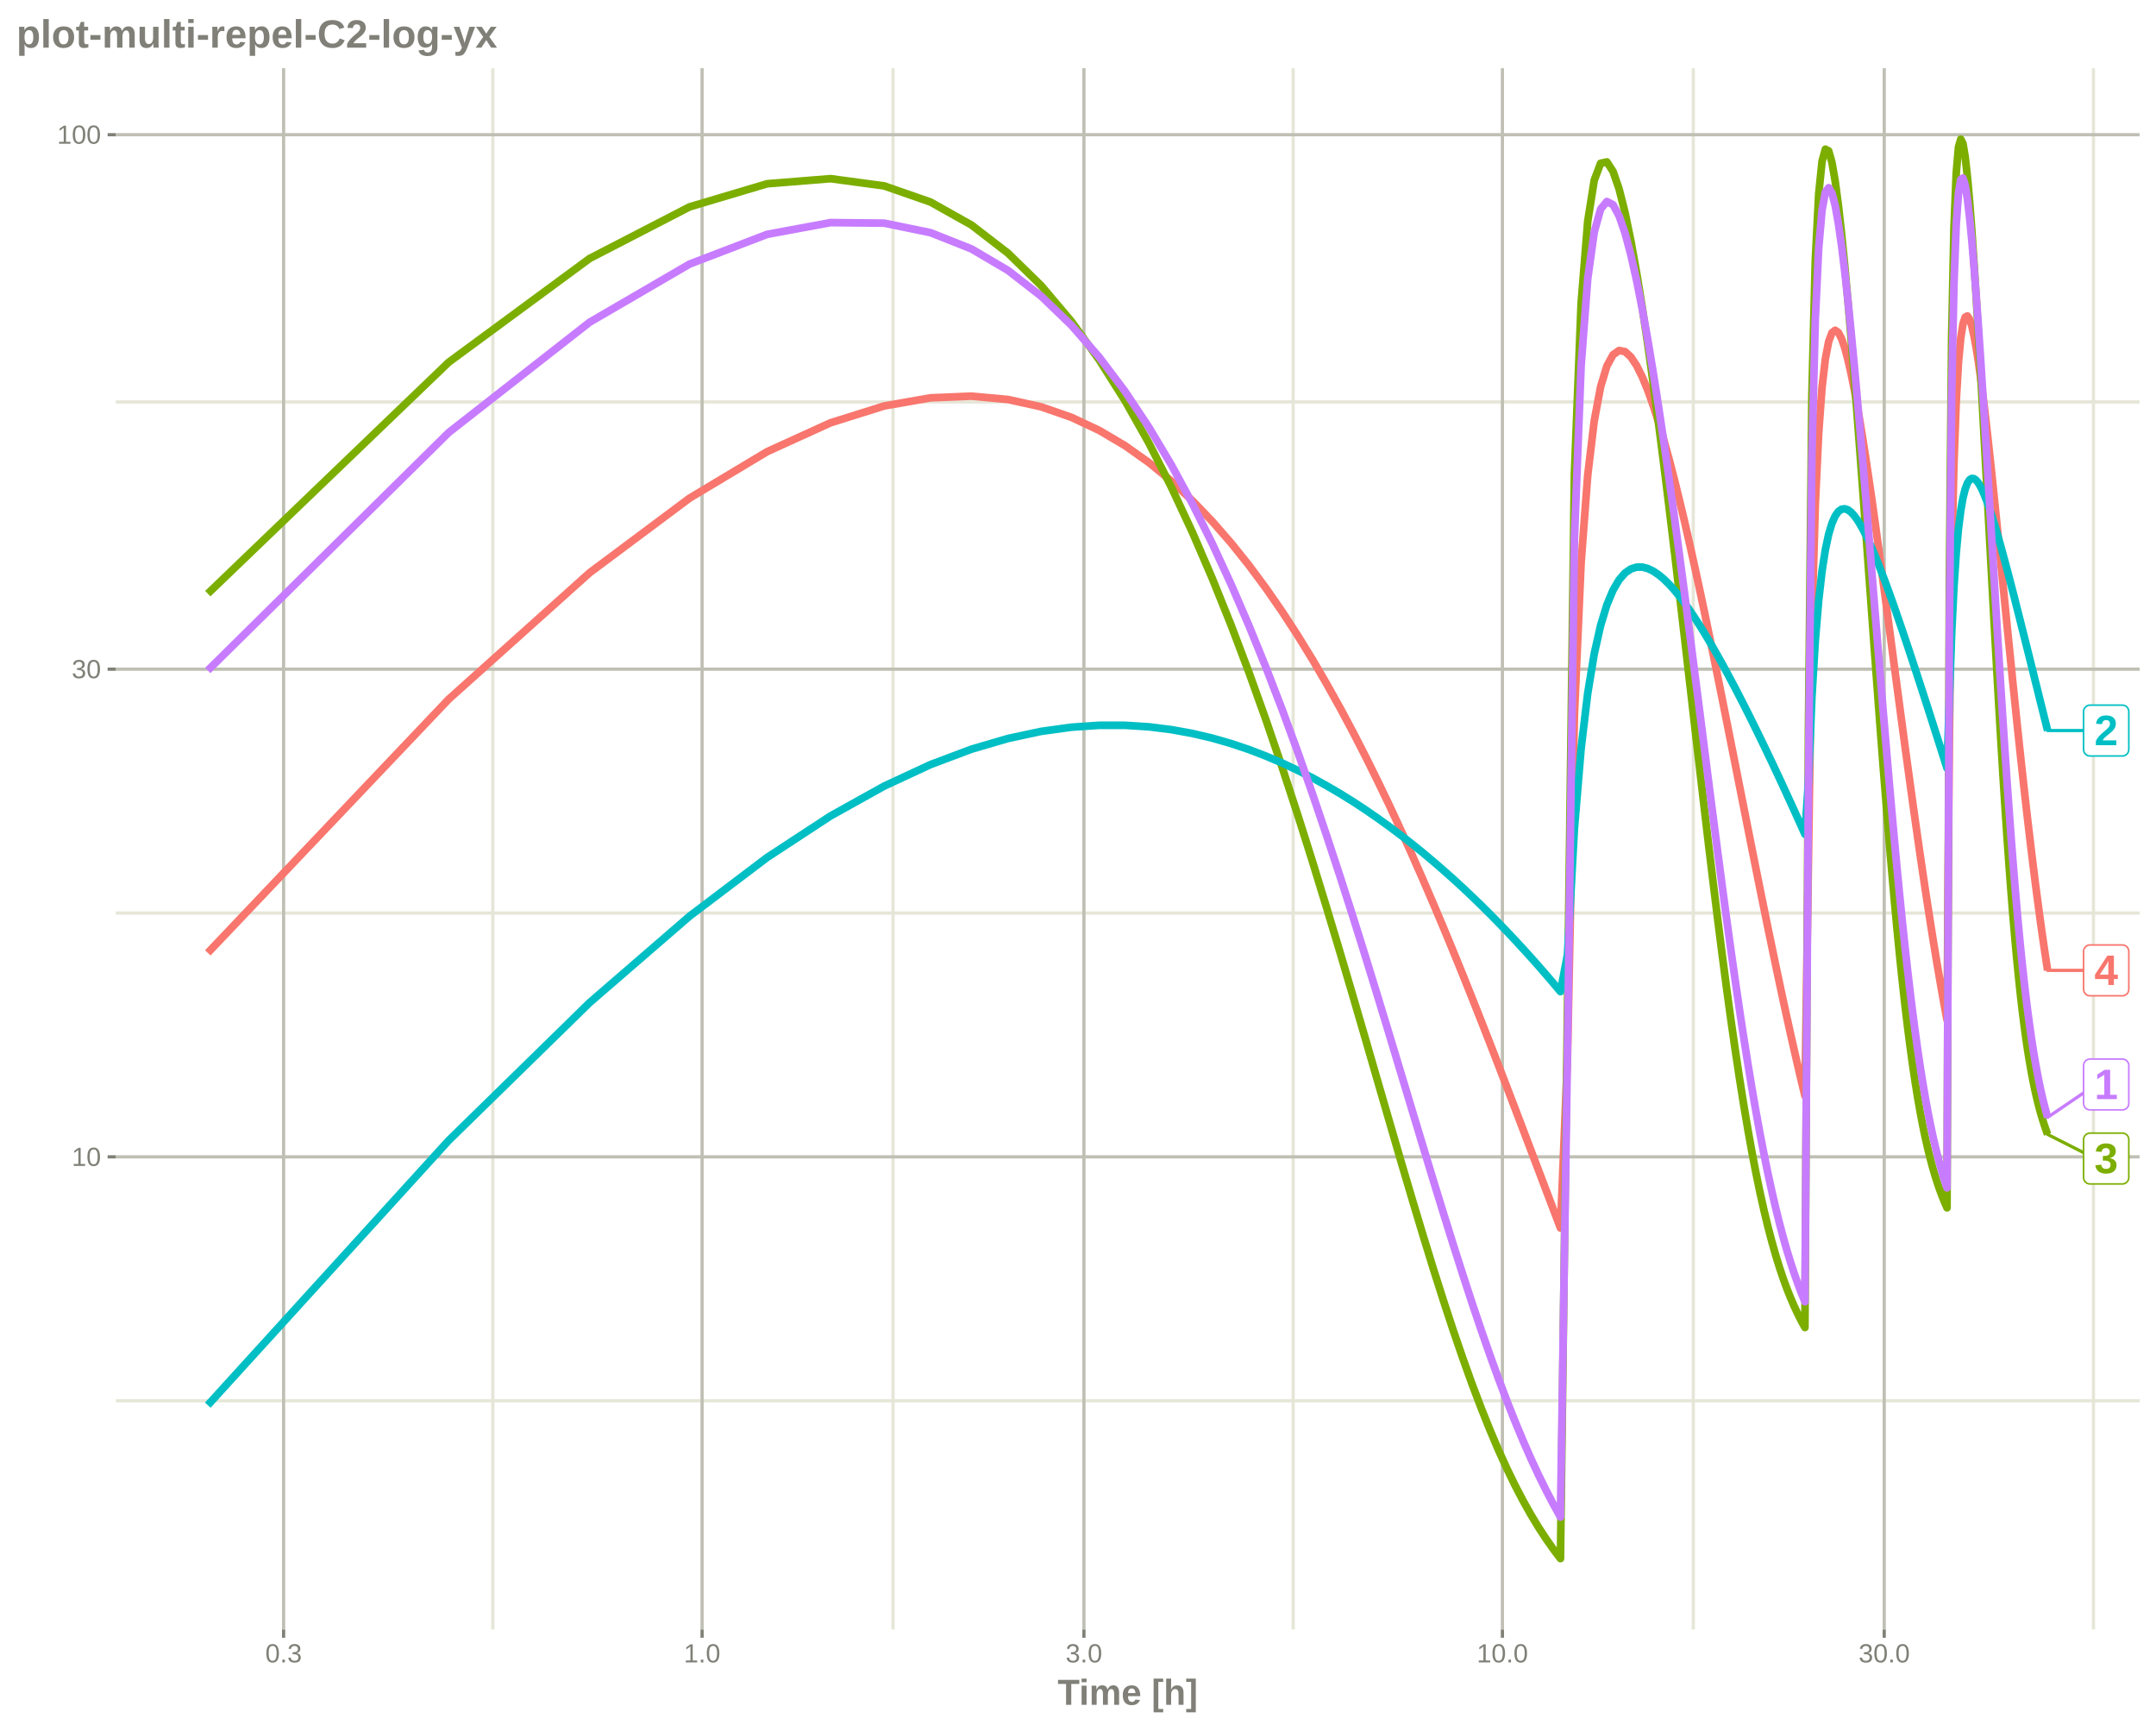
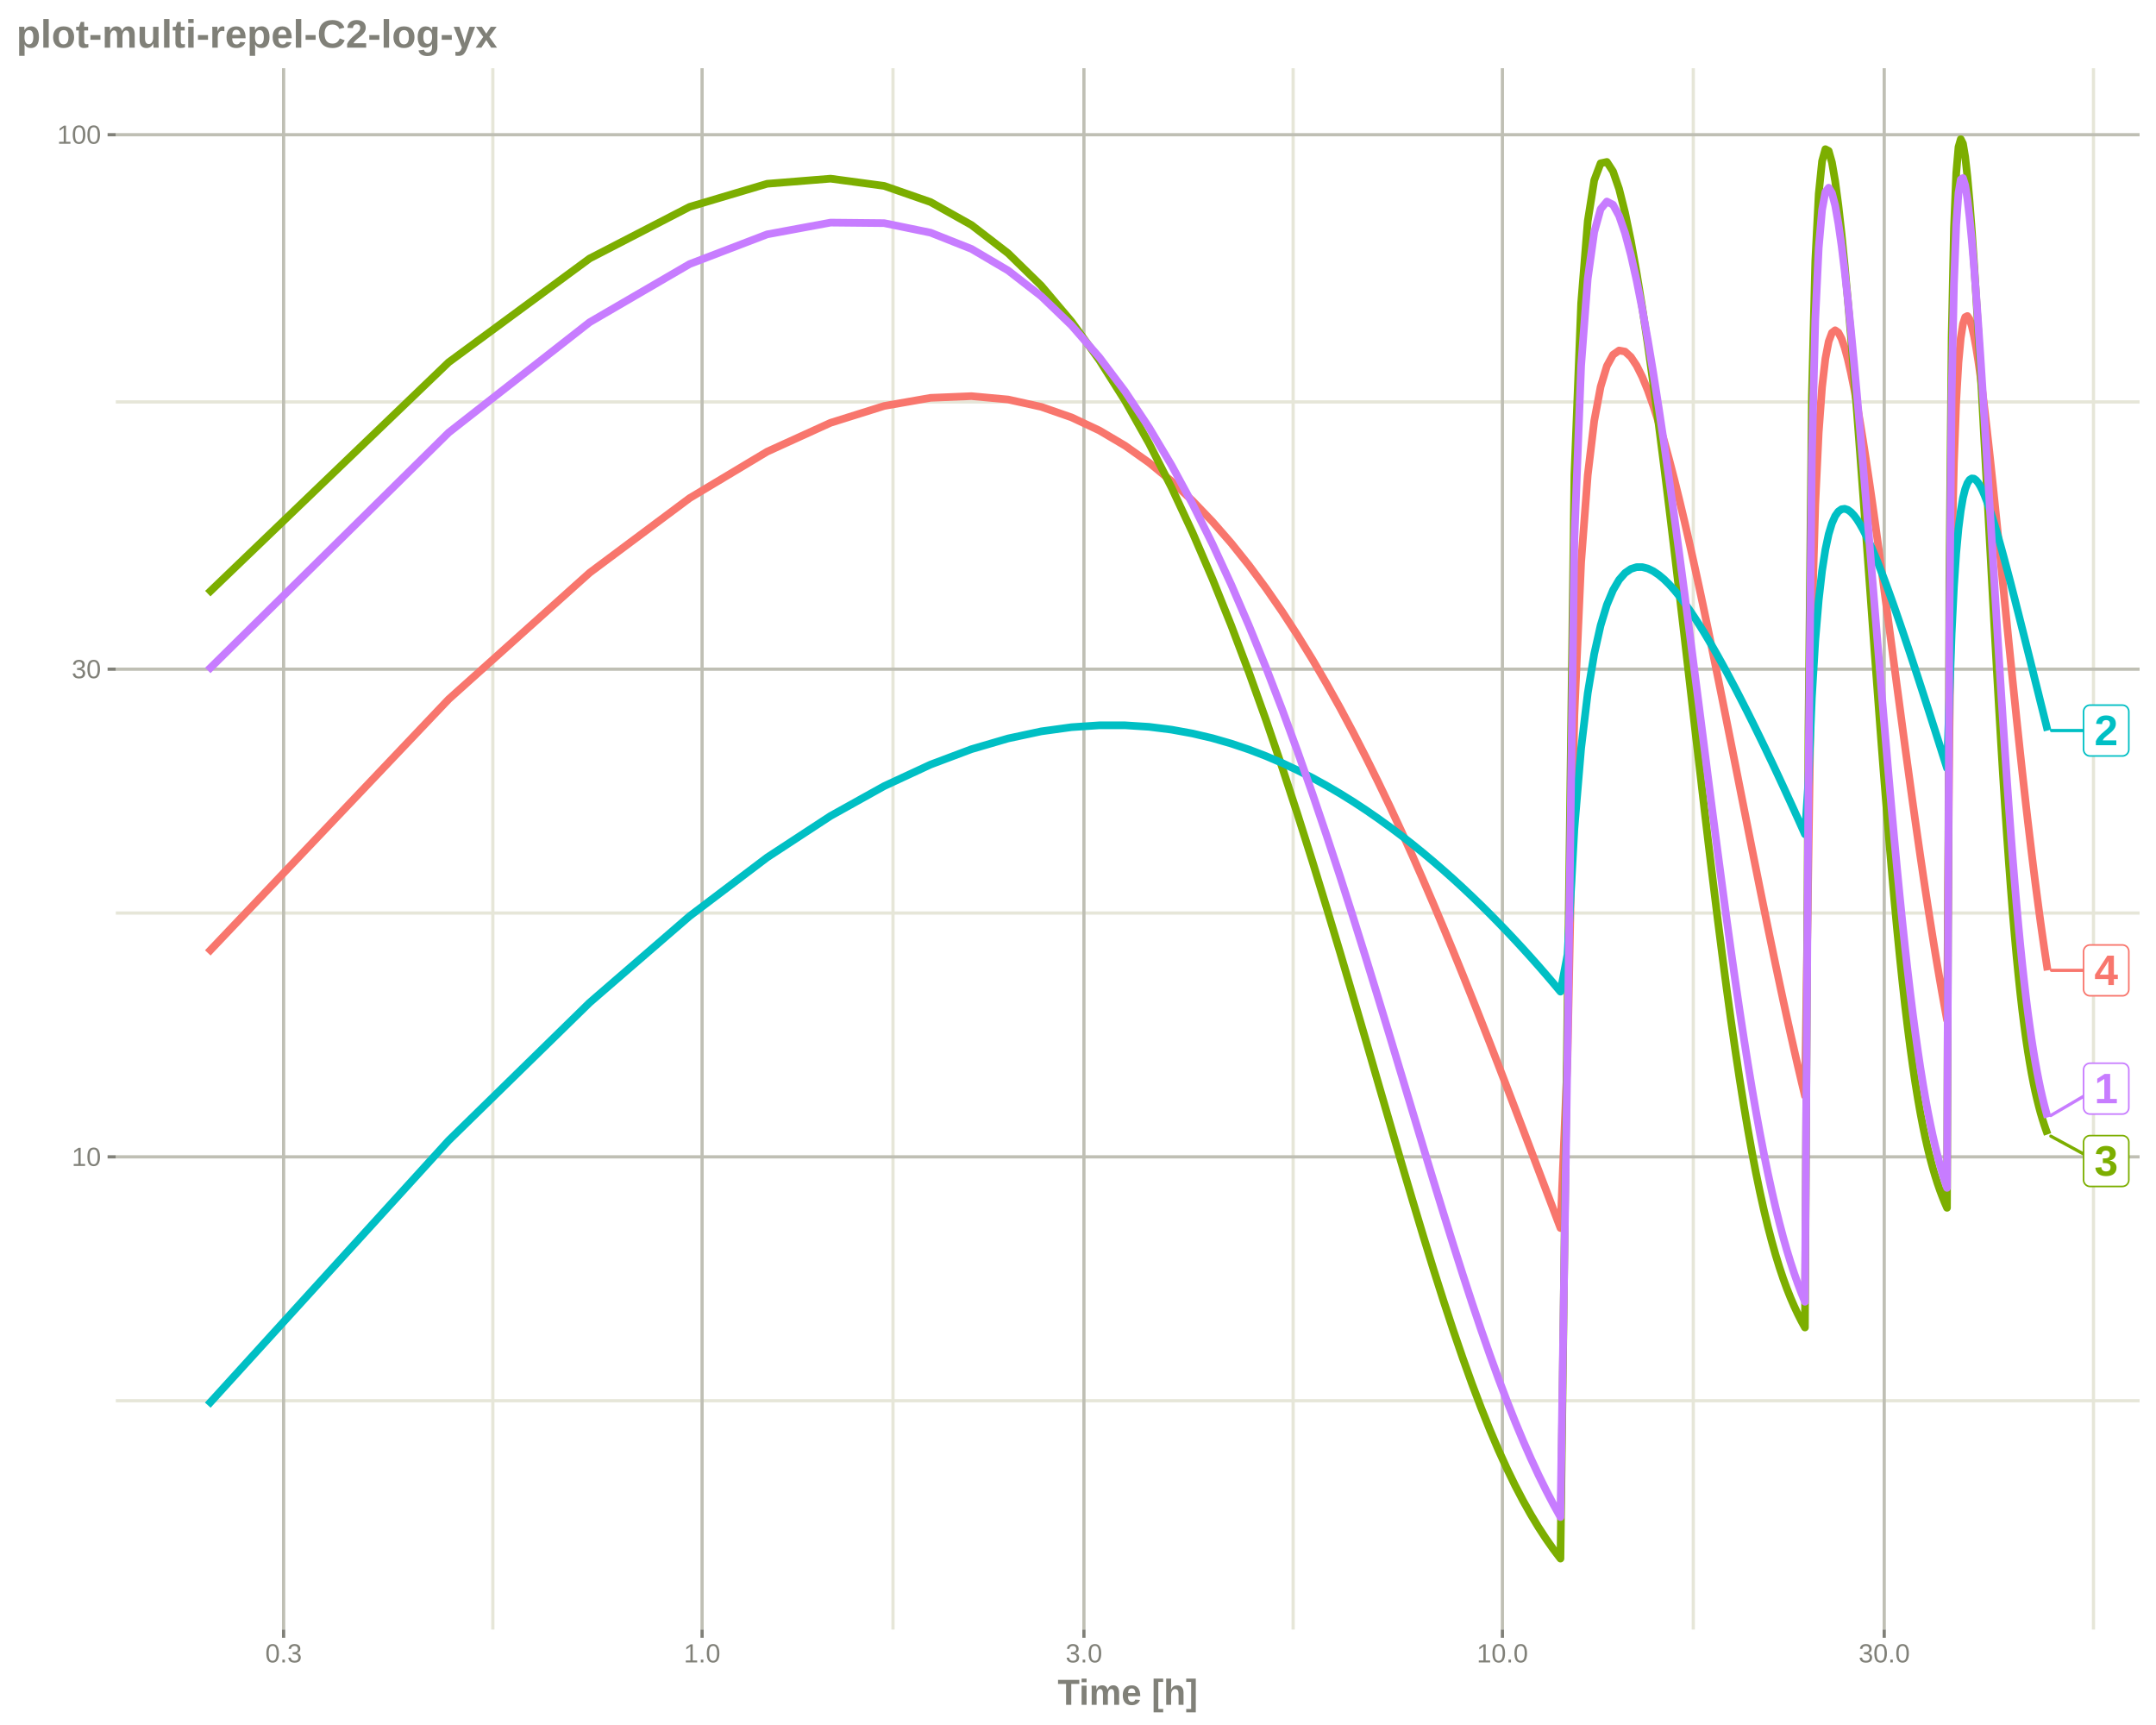
<svg xmlns="http://www.w3.org/2000/svg" viewBox="0 0 720.00 576.00">
  <defs>
    <style type="text/css">
    line, polyline, polygon, path, rect, circle {
      fill: none;
      stroke: #000000;
      stroke-linecap: round;
      stroke-linejoin: round;
      stroke-miterlimit: 10.00;
    }
  </style>
  </defs>
  <rect width="100%" height="100%" style="stroke: none; fill: #FFFFFF;" />
  <rect x="0.00" y="0.00" width="720.00" height="576.00" style="stroke-width: 1.07; stroke: #FFFFFF; fill: #FFFFFF;" />
  <defs>
    <clipPath id="cpMzguNjd8NzE0LjUyfDU0NC4xM3wyMi43Nw==">
      <rect x="38.67" y="22.77" width="675.85" height="521.36" />
    </clipPath>
  </defs>
  <rect x="38.67" y="22.77" width="675.85" height="521.36" style="stroke-width: 1.07; stroke: none; fill: #FFFFFF;" clip-path="url(#cpMzguNjd8NzE0LjUyfDU0NC4xM3wyMi43Nw==)" />
  <polyline points="38.67,467.72 714.52,467.72 " style="stroke-width: 1.07; stroke: #E6E6D8; stroke-linecap: butt;" clip-path="url(#cpMzguNjd8NzE0LjUyfDU0NC4xM3wyMi43Nw==)" />
  <polyline points="38.67,304.87 714.52,304.87 " style="stroke-width: 1.07; stroke: #E6E6D8; stroke-linecap: butt;" clip-path="url(#cpMzguNjd8NzE0LjUyfDU0NC4xM3wyMi43Nw==)" />
  <polyline points="38.67,134.21 714.52,134.21 " style="stroke-width: 1.07; stroke: #E6E6D8; stroke-linecap: butt;" clip-path="url(#cpMzguNjd8NzE0LjUyfDU0NC4xM3wyMi43Nw==)" />
  <polyline points="164.58,544.13 164.58,22.77 " style="stroke-width: 1.07; stroke: #E6E6D8; stroke-linecap: butt;" clip-path="url(#cpMzguNjd8NzE0LjUyfDU0NC4xM3wyMi43Nw==)" />
  <polyline points="298.22,544.13 298.22,22.77 " style="stroke-width: 1.07; stroke: #E6E6D8; stroke-linecap: butt;" clip-path="url(#cpMzguNjd8NzE0LjUyfDU0NC4xM3wyMi43Nw==)" />
  <polyline points="431.85,544.13 431.85,22.77 " style="stroke-width: 1.07; stroke: #E6E6D8; stroke-linecap: butt;" clip-path="url(#cpMzguNjd8NzE0LjUyfDU0NC4xM3wyMi43Nw==)" />
  <polyline points="565.48,544.13 565.48,22.77 " style="stroke-width: 1.07; stroke: #E6E6D8; stroke-linecap: butt;" clip-path="url(#cpMzguNjd8NzE0LjUyfDU0NC4xM3wyMi43Nw==)" />
  <polyline points="699.12,544.13 699.12,22.77 " style="stroke-width: 1.07; stroke: #E6E6D8; stroke-linecap: butt;" clip-path="url(#cpMzguNjd8NzE0LjUyfDU0NC4xM3wyMi43Nw==)" />
  <polyline points="38.67,386.29 714.52,386.29 " style="stroke-width: 1.07; stroke: #BFBFB4; stroke-linecap: butt;" clip-path="url(#cpMzguNjd8NzE0LjUyfDU0NC4xM3wyMi43Nw==)" />
  <polyline points="38.67,223.45 714.52,223.45 " style="stroke-width: 1.07; stroke: #BFBFB4; stroke-linecap: butt;" clip-path="url(#cpMzguNjd8NzE0LjUyfDU0NC4xM3wyMi43Nw==)" />
  <polyline points="38.67,44.98 714.52,44.98 " style="stroke-width: 1.07; stroke: #BFBFB4; stroke-linecap: butt;" clip-path="url(#cpMzguNjd8NzE0LjUyfDU0NC4xM3wyMi43Nw==)" />
  <polyline points="94.71,544.13 94.71,22.77 " style="stroke-width: 1.07; stroke: #BFBFB4; stroke-linecap: butt;" clip-path="url(#cpMzguNjd8NzE0LjUyfDU0NC4xM3wyMi43Nw==)" />
  <polyline points="234.46,544.13 234.46,22.77 " style="stroke-width: 1.07; stroke: #BFBFB4; stroke-linecap: butt;" clip-path="url(#cpMzguNjd8NzE0LjUyfDU0NC4xM3wyMi43Nw==)" />
  <polyline points="361.98,544.13 361.98,22.77 " style="stroke-width: 1.07; stroke: #BFBFB4; stroke-linecap: butt;" clip-path="url(#cpMzguNjd8NzE0LjUyfDU0NC4xM3wyMi43Nw==)" />
  <polyline points="501.73,544.13 501.73,22.77 " style="stroke-width: 1.07; stroke: #BFBFB4; stroke-linecap: butt;" clip-path="url(#cpMzguNjd8NzE0LjUyfDU0NC4xM3wyMi43Nw==)" />
  <polyline points="629.24,544.13 629.24,22.77 " style="stroke-width: 1.07; stroke: #BFBFB4; stroke-linecap: butt;" clip-path="url(#cpMzguNjd8NzE0LjUyfDU0NC4xM3wyMi43Nw==)" />
  <polyline points="69.39,318.18 149.84,233.48 196.91,191.25 230.30,166.33 256.20,150.81 277.36,141.18 295.26,135.56 310.76,132.84 324.43,132.28 336.66,133.40 347.72,135.85 357.82,139.36 367.11,143.73 375.71,148.81 383.72,154.49 391.21,160.65 398.25,167.23 404.88,174.15 411.16,181.35 417.11,188.79 422.78,196.43 428.18,204.23 433.34,212.16 438.28,220.19 443.01,228.30 447.57,236.46 451.95,244.67 456.17,252.89 460.24,261.12 464.18,269.33 467.98,277.52 471.67,285.68 475.24,293.79 478.70,301.83 482.07,309.81 485.34,317.71 488.52,325.52 491.61,333.24 494.63,340.86 497.57,348.36 500.43,355.75 503.23,363.02 505.96,370.16 508.63,377.17 511.24,384.04 513.79,390.77 516.29,397.35 518.73,403.78 521.12,410.06 523.47,353.07 525.77,238.81 528.02,187.82 530.23,158.62 532.40,140.52 534.53,129.13 536.62,122.21 538.68,118.45 540.70,117.03 542.68,117.40 544.63,119.18 546.55,122.07 548.44,125.85 550.30,130.38 552.12,135.50 553.92,141.12 555.70,147.14 557.44,153.50 559.16,160.14 560.85,167.00 562.53,174.04 564.17,181.22 565.79,188.51 567.40,195.89 568.98,203.31 570.53,210.77 572.07,218.24 573.59,225.69 575.09,233.13 576.56,240.52 578.02,247.86 579.47,255.14 580.89,262.34 582.30,269.45 583.69,276.46 585.06,283.37 586.42,290.16 587.76,296.84 589.09,303.38 590.40,309.80 591.70,316.08 592.98,322.22 594.25,328.21 595.50,334.06 596.74,339.75 597.97,345.30 599.19,350.69 600.39,355.93 601.58,361.01 602.76,365.94 603.93,287.12 605.08,208.82 606.22,168.58 607.36,144.48 608.48,129.29 609.59,119.74 610.69,114.04 611.78,111.11 612.86,110.28 613.93,111.04 614.99,113.07 616.04,116.11 617.08,119.96 618.11,124.47 619.13,129.52 620.15,135.01 621.15,140.86 622.15,147.01 623.14,153.39 624.12,159.97 625.09,166.68 626.05,173.51 627.01,180.42 627.95,187.37 628.89,194.36 629.83,201.35 630.75,208.32 631.67,215.26 632.58,222.15 633.48,228.98 634.38,235.74 635.27,242.41 636.15,248.98 637.03,255.45 637.90,261.80 638.76,268.04 639.62,274.15 640.47,280.12 641.31,285.97 642.15,291.67 642.98,297.22 643.81,302.64 644.63,307.90 645.44,313.02 646.25,317.99 647.05,322.80 647.85,327.47 648.64,331.99 649.43,336.37 650.21,340.60 650.99,247.63 651.76,187.70 652.53,154.46 653.29,133.99 654.04,120.99 654.80,112.85 655.54,108.12 656.28,105.88 657.02,105.52 657.75,106.62 658.48,108.87 659.20,112.05 659.92,115.97 660.64,120.49 661.35,125.51 662.05,130.93 662.75,136.67 663.45,142.67 664.14,148.88 664.83,155.25 665.52,161.74 666.20,168.32 666.88,174.96 667.55,181.63 668.22,188.30 668.88,194.96 669.54,201.59 670.20,208.18 670.86,214.70 671.51,221.14 672.15,227.50 672.80,233.76 673.43,239.92 674.07,245.96 674.70,251.88 675.33,257.67 675.96,263.33 676.58,268.86 677.20,274.25 677.82,279.49 678.43,284.59 679.04,289.55 679.64,294.36 680.25,299.03 680.85,303.55 681.44,307.93 682.04,312.16 682.63,316.25 683.22,320.21 683.80,324.02 " style="stroke-width: 2.56; stroke: #F8766D; stroke-linecap: butt;" clip-path="url(#cpMzguNjd8NzE0LjUyfDU0NC4xM3wyMi43Nw==)" />
  <polyline points="69.39,198.22 149.84,120.96 196.91,86.31 230.30,69.07 256.20,61.36 277.36,59.66 295.26,62.07 310.76,67.47 324.43,75.14 336.66,84.57 347.72,95.39 357.82,107.34 367.11,120.21 375.71,133.82 383.72,148.03 391.21,162.74 398.25,177.84 404.88,193.23 411.16,208.84 417.11,224.59 422.78,240.41 428.18,256.23 433.34,271.98 438.28,287.60 443.01,303.03 447.57,318.19 451.95,333.05 456.17,347.53 460.24,361.58 464.18,375.15 467.98,388.19 471.67,400.67 475.24,412.54 478.70,423.78 482.07,434.38 485.34,444.31 488.52,453.58 491.61,462.19 494.63,470.15 497.57,477.49 500.43,484.22 503.23,490.38 505.96,496.00 508.63,501.11 511.24,505.76 513.79,509.98 516.29,513.81 518.73,517.28 521.12,520.43 523.47,335.53 525.77,158.53 528.02,101.31 530.23,73.83 532.40,60.18 534.53,54.52 536.62,54.07 538.68,57.25 540.70,63.10 542.68,70.97 544.63,80.41 546.55,91.08 548.44,102.74 550.30,115.17 552.12,128.22 553.92,141.74 555.70,155.62 557.44,169.75 559.16,184.03 560.85,198.38 562.53,212.72 564.17,226.96 565.79,241.04 567.40,254.88 568.98,268.43 570.53,281.61 572.07,294.38 573.59,306.69 575.09,318.49 576.56,329.74 578.02,340.42 579.47,350.50 580.89,359.97 582.30,368.83 583.69,377.07 585.06,384.70 586.42,391.75 587.76,398.23 589.09,404.18 590.40,409.61 591.70,414.57 592.98,419.08 594.25,423.19 595.50,426.92 596.74,430.31 597.97,433.40 599.19,436.21 600.39,438.77 601.58,441.12 602.76,443.27 603.93,244.10 605.08,132.02 606.22,87.09 607.36,64.74 608.48,53.83 609.59,49.81 610.69,50.39 611.78,54.23 612.86,60.47 613.93,68.54 614.99,78.03 616.04,88.62 617.08,100.09 618.11,112.23 619.13,124.88 620.15,137.92 621.15,151.21 622.15,164.66 623.14,178.17 624.12,191.65 625.09,205.02 626.05,218.20 627.01,231.13 627.95,243.74 628.89,255.96 629.83,267.76 630.75,279.08 631.67,289.89 632.58,300.15 633.48,309.85 634.38,318.96 635.27,327.48 636.15,335.42 637.03,342.79 637.90,349.59 638.76,355.85 639.62,361.59 640.47,366.85 641.31,371.64 642.15,376.02 642.98,380.00 643.81,383.63 644.63,386.93 645.44,389.94 646.25,392.68 647.05,395.19 647.85,397.48 648.64,399.58 649.43,401.52 650.21,403.31 650.99,193.72 651.76,112.45 652.53,76.14 653.29,57.77 654.04,49.10 654.80,46.47 655.54,47.95 656.28,52.37 657.02,58.99 657.75,67.27 658.48,76.85 659.20,87.42 659.92,98.77 660.64,110.71 661.35,123.09 662.05,135.78 662.75,148.65 663.45,161.60 664.14,174.55 664.83,187.40 665.52,200.08 666.20,212.51 666.88,224.63 667.55,236.37 668.22,247.70 668.88,258.56 669.54,268.91 670.20,278.73 670.86,288.00 671.51,296.71 672.15,304.85 672.80,312.42 673.43,319.43 674.07,325.91 674.70,331.86 675.33,337.33 675.96,342.33 676.58,346.90 677.20,351.06 677.82,354.86 678.43,358.31 679.04,361.46 679.64,364.34 680.25,366.96 680.85,369.36 681.44,371.56 682.04,373.58 682.63,375.45 683.22,377.18 683.80,378.79 " style="stroke-width: 2.56; stroke: #7CAE00; stroke-linecap: butt;" clip-path="url(#cpMzguNjd8NzE0LjUyfDU0NC4xM3wyMi43Nw==)" />
  <polyline points="69.39,469.20 149.84,380.82 196.91,334.79 230.30,305.91 256.20,286.31 277.36,272.46 295.26,262.50 310.76,255.30 324.43,250.16 336.66,246.58 347.72,244.21 357.82,242.82 367.11,242.19 375.71,242.19 383.72,242.70 391.21,243.64 398.25,244.92 404.88,246.48 411.16,248.29 417.11,250.29 422.78,252.47 428.18,254.78 433.34,257.21 438.28,259.73 443.01,262.34 447.57,265.01 451.95,267.73 456.17,270.51 460.24,273.32 464.18,276.16 467.98,279.02 471.67,281.90 475.24,284.80 478.70,287.70 482.07,290.62 485.34,293.53 488.52,296.45 491.61,299.37 494.63,302.29 497.57,305.21 500.43,308.12 503.23,311.02 505.96,313.92 508.63,316.81 511.24,319.69 513.79,322.56 516.29,325.43 518.73,328.28 521.12,331.12 523.47,318.74 525.77,276.75 528.02,249.87 530.23,231.43 532.40,218.31 534.53,208.83 536.62,201.96 538.68,197.04 540.70,193.60 542.68,191.33 544.63,189.98 546.55,189.37 548.44,189.36 550.30,189.84 552.12,190.72 553.92,191.94 555.70,193.42 557.44,195.14 559.16,197.05 560.85,199.12 562.53,201.32 564.17,203.62 565.79,206.02 567.40,208.50 568.98,211.03 570.53,213.62 572.07,216.25 573.59,218.91 575.09,221.60 576.56,224.31 578.02,227.04 579.47,229.77 580.89,232.52 582.30,235.27 583.69,238.02 585.06,240.77 586.42,243.53 587.76,246.27 589.09,249.01 590.40,251.75 591.70,254.48 592.98,257.19 594.25,259.90 595.50,262.60 596.74,265.29 597.97,267.97 599.19,270.64 600.39,273.29 601.58,275.94 602.76,278.57 603.93,260.76 605.08,232.97 606.22,213.94 607.36,200.41 608.48,190.62 609.59,183.50 610.69,178.36 611.78,174.74 612.86,172.30 613.93,170.79 614.99,170.04 616.04,169.89 617.08,170.23 618.11,170.99 619.13,172.07 620.15,173.43 621.15,175.03 622.15,176.81 623.14,178.75 624.12,180.82 625.09,183.00 626.05,185.28 627.01,187.62 627.95,190.03 628.89,192.49 629.83,194.99 630.75,197.52 631.67,200.08 632.58,202.65 633.48,205.25 634.38,207.85 635.27,210.46 636.15,213.07 637.03,215.68 637.90,218.30 638.76,220.91 639.62,223.51 640.47,226.11 641.31,228.70 642.15,231.29 642.98,233.86 643.81,236.42 644.63,238.98 645.44,241.52 646.25,244.05 647.05,246.57 647.85,249.07 648.64,251.57 649.43,254.05 650.21,256.51 650.99,233.67 651.76,211.48 652.53,195.89 653.29,184.64 654.04,176.45 654.80,170.50 655.54,166.23 656.28,163.27 657.02,161.33 657.75,160.21 658.48,159.75 659.20,159.82 659.92,160.34 660.64,161.21 661.35,162.38 662.05,163.80 662.75,165.42 663.45,167.22 664.14,169.15 664.83,171.20 665.52,173.34 666.20,175.57 666.88,177.86 667.55,180.20 668.22,182.59 668.88,185.01 669.54,187.46 670.20,189.93 670.86,192.41 671.51,194.91 672.15,197.42 672.80,199.92 673.43,202.43 674.07,204.94 674.70,207.45 675.33,209.95 675.96,212.45 676.58,214.93 677.20,217.41 677.82,219.88 678.43,222.34 679.04,224.79 679.64,227.23 680.25,229.66 680.85,232.07 681.44,234.47 682.04,236.86 682.63,239.23 683.22,241.59 683.80,243.94 " style="stroke-width: 2.56; stroke: #00BFC4; stroke-linecap: butt;" clip-path="url(#cpMzguNjd8NzE0LjUyfDU0NC4xM3wyMi43Nw==)" />
  <polyline points="69.39,223.87 149.84,144.44 196.91,107.60 230.30,88.17 256.20,78.25 277.36,74.33 295.26,74.51 310.76,77.69 324.43,83.12 336.66,90.32 347.72,98.91 357.82,108.64 367.11,119.29 375.71,130.70 383.72,142.74 391.21,155.29 398.25,168.27 404.88,181.59 411.16,195.18 417.11,208.97 422.78,222.90 428.18,236.92 433.34,250.97 438.28,265.00 443.01,278.97 447.57,292.82 451.95,306.50 456.17,319.98 460.24,333.22 464.18,346.16 467.98,358.77 471.67,371.01 475.24,382.86 478.70,394.27 482.07,405.22 485.34,415.69 488.52,425.66 491.61,435.13 494.63,444.07 497.57,452.49 500.43,460.39 503.23,467.78 505.96,474.67 508.63,481.08 511.24,487.02 513.79,492.51 516.29,497.58 518.73,502.26 521.12,506.57 523.47,350.38 525.77,180.18 528.02,122.13 530.23,93.02 532.40,77.48 534.53,69.81 536.62,67.29 538.68,68.36 540.70,72.08 542.68,77.82 544.63,85.12 546.55,93.67 548.44,103.21 550.30,113.56 552.12,124.55 553.92,136.06 555.70,147.98 557.44,160.21 559.16,172.66 560.85,185.27 562.53,197.96 564.17,210.66 565.79,223.33 567.40,235.90 568.98,248.32 570.53,260.54 572.07,272.51 573.59,284.20 575.09,295.55 576.56,306.54 578.02,317.14 579.47,327.31 580.89,337.04 582.30,346.30 583.69,355.09 585.06,363.40 586.42,371.22 587.76,378.56 589.09,385.42 590.40,391.82 591.70,397.78 592.98,403.30 594.25,408.41 595.50,413.14 596.74,417.50 597.97,421.52 599.19,425.23 600.39,428.64 601.58,431.78 602.76,434.68 603.93,261.12 605.08,152.41 606.22,106.71 607.36,82.82 608.48,70.09 609.59,64.12 610.69,62.68 611.78,64.46 612.86,68.63 613.93,74.62 614.99,82.03 616.04,90.57 617.08,100.00 618.11,110.15 619.13,120.85 620.15,131.98 621.15,143.45 622.15,155.15 623.14,167.00 624.12,178.92 625.09,190.85 626.05,202.73 627.01,214.49 627.95,226.08 628.89,237.45 629.83,248.55 630.75,259.35 631.67,269.81 632.58,279.89 633.48,289.56 634.38,298.82 635.27,307.63 636.15,315.98 637.03,323.88 637.90,331.31 638.76,338.28 639.62,344.81 640.47,350.89 641.31,356.55 642.15,361.80 642.98,366.66 643.81,371.16 644.63,375.31 645.44,379.14 646.25,382.67 647.05,385.93 647.85,388.93 648.64,391.71 649.43,394.27 650.21,396.65 650.99,211.47 651.76,132.03 652.53,94.85 653.29,74.96 654.04,64.50 654.80,59.96 655.54,59.45 656.28,61.85 657.02,66.43 657.75,72.68 658.48,80.22 659.20,88.79 659.92,98.17 660.64,108.19 661.35,118.69 662.05,129.57 662.75,140.72 663.45,152.04 664.14,163.45 664.83,174.88 665.52,186.27 666.20,197.55 666.88,208.67 667.55,219.57 668.22,230.22 668.88,240.56 669.54,250.56 670.20,260.19 670.86,269.43 671.51,278.25 672.15,286.64 672.80,294.58 673.43,302.08 674.07,309.14 674.70,315.75 675.33,321.92 675.96,327.68 676.58,333.03 677.20,338.00 677.82,342.59 678.43,346.84 679.04,350.77 679.64,354.39 680.25,357.74 680.85,360.82 681.44,363.67 682.04,366.31 682.63,368.75 683.22,371.01 683.80,373.11 " style="stroke-width: 2.56; stroke: #C77CFF; stroke-linecap: butt;" clip-path="url(#cpMzguNjd8NzE0LjUyfDU0NC4xM3wyMi43Nw==)" />
-   <line x1="695.81" y1="364.94" x2="683.80" y2="373.11" style="stroke-width: 1.07; stroke: #C77CFF;" clip-path="url(#cpMzguNjd8NzE0LjUyfDU0NC4xM3wyMi43Nw==)" />
-   <polygon points="697.97,370.61 708.76,370.61 708.67,370.61 709.02,370.60 709.36,370.53 709.69,370.40 709.99,370.23 710.26,370.01 710.49,369.75 710.67,369.46 710.81,369.14 710.89,368.80 710.92,368.45 710.92,368.45 710.92,355.79 710.92,355.79 710.89,355.44 710.81,355.11 710.67,354.79 710.49,354.49 710.26,354.23 709.99,354.01 709.69,353.84 709.36,353.72 709.02,353.65 708.76,353.63 697.97,353.63 698.23,353.65 697.89,353.63 697.54,353.67 697.21,353.77 696.89,353.92 696.61,354.12 696.36,354.36 696.15,354.64 695.99,354.94 695.88,355.27 695.82,355.62 695.81,355.79 695.81,368.45 695.82,368.28 695.82,368.63 695.88,368.97 695.99,369.30 696.15,369.61 696.36,369.88 696.61,370.13 696.89,370.32 697.21,370.47 697.54,370.57 697.89,370.61 " style="stroke-width: 0.53; stroke: #C77CFF; fill: #FFFFFF;" clip-path="url(#cpMzguNjd8NzE0LjUyfDU0NC4xM3wyMi43Nw==)" />
+   <line x1="695.81" y1="366.06" x2="684.85" y2="372.49" style="stroke-width: 1.07; stroke: #C77CFF;" clip-path="url(#cpMzguNjd8NzE0LjUyfDU0NC4xM3wyMi43Nw==)" />
+   <line x1="695.81" y1="243.94" x2="685.12" y2="243.94" style="stroke-width: 1.07; stroke: #00BFC4;" clip-path="url(#cpMzguNjd8NzE0LjUyfDU0NC4xM3wyMi43Nw==)" />
+   <line x1="695.81" y1="385.32" x2="684.88" y2="379.38" style="stroke-width: 1.07; stroke: #7CAE00;" clip-path="url(#cpMzguNjd8NzE0LjUyfDU0NC4xM3wyMi43Nw==)" />
+   <line x1="695.81" y1="324.02" x2="685.12" y2="324.02" style="stroke-width: 1.07; stroke: #F8766D;" clip-path="url(#cpMzguNjd8NzE0LjUyfDU0NC4xM3wyMi43Nw==)" />
+   <polygon points="697.97,372.00 708.76,372.00 708.67,372.00 709.02,371.99 709.36,371.92 709.69,371.79 709.99,371.62 710.26,371.40 710.49,371.14 710.67,370.85 710.81,370.53 710.89,370.19 710.92,369.84 710.92,369.84 710.92,357.18 710.92,357.18 710.89,356.83 710.81,356.50 710.67,356.18 710.49,355.88 710.26,355.62 709.99,355.40 709.69,355.23 709.36,355.11 709.02,355.04 708.76,355.02 697.97,355.02 698.23,355.04 697.89,355.02 697.54,355.06 697.21,355.16 696.89,355.31 696.61,355.51 696.36,355.75 696.15,356.03 695.99,356.33 695.88,356.66 695.82,357.01 695.81,357.18 695.81,369.84 695.82,369.67 695.82,370.02 695.88,370.36 695.99,370.69 696.15,371.00 696.36,371.27 696.61,371.52 696.89,371.71 697.21,371.86 697.54,371.96 697.89,372.00 " style="stroke-width: 0.53; stroke: #C77CFF; fill: #FFFFFF;" clip-path="url(#cpMzguNjd8NzE0LjUyfDU0NC4xM3wyMi43Nw==)" />
  <g clip-path="url(#cpMzguNjd8NzE0LjUyfDU0NC4xM3wyMi43Nw==)">
-     <text x="699.41" y="367.01" style="font-size: 14.23px; font-weight: bold; fill: #C77CFF; font-family: Liberation Sans;" textLength="7.91px" lengthAdjust="spacingAndGlyphs">1</text>
+     <text x="699.41" y="368.40" style="font-size: 14.23px; font-weight: bold; fill: #C77CFF; font-family: Liberation Sans;" textLength="7.91px" lengthAdjust="spacingAndGlyphs">1</text>
  </g>
-   <line x1="695.81" y1="243.94" x2="683.80" y2="243.94" style="stroke-width: 1.07; stroke: #00BFC4;" clip-path="url(#cpMzguNjd8NzE0LjUyfDU0NC4xM3wyMi43Nw==)" />
  <polygon points="697.97,252.43 708.76,252.43 708.67,252.43 709.02,252.42 709.36,252.35 709.69,252.22 709.99,252.05 710.26,251.83 710.49,251.57 710.67,251.27 710.81,250.95 710.89,250.62 710.92,250.27 710.92,250.27 710.92,237.61 710.92,237.61 710.89,237.26 710.81,236.93 710.67,236.61 710.49,236.31 710.26,236.05 709.99,235.83 709.69,235.66 709.36,235.53 709.02,235.47 708.76,235.45 697.97,235.45 698.23,235.47 697.89,235.45 697.54,235.49 697.21,235.59 696.89,235.74 696.61,235.94 696.36,236.18 696.15,236.46 695.99,236.76 695.88,237.09 695.82,237.44 695.81,237.61 695.81,250.27 695.82,250.10 695.82,250.44 695.88,250.79 695.99,251.12 696.15,251.43 696.36,251.70 696.61,251.94 696.89,252.14 697.21,252.29 697.54,252.39 697.89,252.43 " style="stroke-width: 0.53; stroke: #00BFC4; fill: #FFFFFF;" clip-path="url(#cpMzguNjd8NzE0LjUyfDU0NC4xM3wyMi43Nw==)" />
  <g clip-path="url(#cpMzguNjd8NzE0LjUyfDU0NC4xM3wyMi43Nw==)">
    <text x="699.41" y="248.83" style="font-size: 14.23px; font-weight: bold; fill: #00BFC4; font-family: Liberation Sans;" textLength="7.91px" lengthAdjust="spacingAndGlyphs">2</text>
  </g>
-   <line x1="695.81" y1="384.87" x2="683.80" y2="378.79" style="stroke-width: 1.07; stroke: #7CAE00;" clip-path="url(#cpMzguNjd8NzE0LjUyfDU0NC4xM3wyMi43Nw==)" />
-   <polygon points="697.97,395.34 708.76,395.34 708.67,395.34 709.02,395.32 709.36,395.25 709.69,395.13 709.99,394.96 710.26,394.74 710.49,394.48 710.67,394.18 710.81,393.86 710.89,393.53 710.92,393.18 710.92,393.18 710.92,380.52 710.92,380.52 710.89,380.17 710.81,379.83 710.67,379.51 710.49,379.22 710.26,378.96 709.99,378.74 709.69,378.57 709.36,378.44 709.02,378.37 708.76,378.36 697.97,378.36 698.23,378.37 697.89,378.36 697.54,378.40 697.21,378.50 696.89,378.65 696.61,378.85 696.36,379.09 696.15,379.36 695.99,379.67 695.88,380.00 695.82,380.34 695.81,380.52 695.81,393.18 695.82,393.01 695.82,393.35 695.88,393.70 695.99,394.03 696.15,394.33 696.36,394.61 696.61,394.85 696.89,395.05 697.21,395.20 697.54,395.30 697.89,395.34 " style="stroke-width: 0.53; stroke: #7CAE00; fill: #FFFFFF;" clip-path="url(#cpMzguNjd8NzE0LjUyfDU0NC4xM3wyMi43Nw==)" />
+   <polygon points="697.97,396.17 708.76,396.17 708.67,396.17 709.02,396.15 709.36,396.08 709.69,395.96 709.99,395.79 710.26,395.57 710.49,395.31 710.67,395.01 710.81,394.69 710.89,394.36 710.92,394.01 710.92,394.01 710.92,381.35 710.92,381.35 710.89,381.00 710.81,380.66 710.67,380.34 710.49,380.05 710.26,379.79 709.99,379.57 709.69,379.40 709.36,379.27 709.02,379.20 708.76,379.19 697.97,379.19 698.23,379.20 697.89,379.19 697.54,379.23 697.21,379.33 696.89,379.48 696.61,379.67 696.36,379.92 696.15,380.19 695.99,380.50 695.88,380.83 695.82,381.17 695.81,381.35 695.81,394.01 695.82,393.84 695.82,394.18 695.88,394.53 695.99,394.86 696.15,395.16 696.36,395.44 696.61,395.68 696.89,395.88 697.21,396.03 697.54,396.13 697.89,396.17 " style="stroke-width: 0.53; stroke: #7CAE00; fill: #FFFFFF;" clip-path="url(#cpMzguNjd8NzE0LjUyfDU0NC4xM3wyMi43Nw==)" />
  <g clip-path="url(#cpMzguNjd8NzE0LjUyfDU0NC4xM3wyMi43Nw==)">
-     <text x="699.41" y="391.74" style="font-size: 14.23px; font-weight: bold; fill: #7CAE00; font-family: Liberation Sans;" textLength="7.91px" lengthAdjust="spacingAndGlyphs">3</text>
+     <text x="699.41" y="392.57" style="font-size: 14.23px; font-weight: bold; fill: #7CAE00; font-family: Liberation Sans;" textLength="7.91px" lengthAdjust="spacingAndGlyphs">3</text>
  </g>
-   <line x1="695.81" y1="324.02" x2="683.80" y2="324.02" style="stroke-width: 1.07; stroke: #F8766D;" clip-path="url(#cpMzguNjd8NzE0LjUyfDU0NC4xM3wyMi43Nw==)" />
  <polygon points="697.97,332.51 708.76,332.51 708.67,332.51 709.02,332.50 709.36,332.43 709.69,332.31 709.99,332.13 710.26,331.91 710.49,331.65 710.67,331.36 710.81,331.04 710.89,330.70 710.92,330.35 710.92,330.35 710.92,317.69 710.92,317.69 710.89,317.35 710.81,317.01 710.67,316.69 710.49,316.39 710.26,316.13 709.99,315.91 709.69,315.74 709.36,315.62 709.02,315.55 708.76,315.53 697.97,315.53 698.23,315.55 697.89,315.53 697.54,315.58 697.21,315.67 696.89,315.82 696.61,316.02 696.36,316.26 696.15,316.54 695.99,316.85 695.88,317.18 695.82,317.52 695.81,317.69 695.81,330.35 695.82,330.18 695.82,330.53 695.88,330.87 695.99,331.20 696.15,331.51 696.36,331.79 696.61,332.03 696.89,332.22 697.21,332.37 697.54,332.47 697.89,332.51 " style="stroke-width: 0.53; stroke: #F8766D; fill: #FFFFFF;" clip-path="url(#cpMzguNjd8NzE0LjUyfDU0NC4xM3wyMi43Nw==)" />
  <g clip-path="url(#cpMzguNjd8NzE0LjUyfDU0NC4xM3wyMi43Nw==)">
    <text x="699.41" y="328.91" style="font-size: 14.23px; font-weight: bold; fill: #F8766D; font-family: Liberation Sans;" textLength="7.91px" lengthAdjust="spacingAndGlyphs">4</text>
  </g>
  <defs>
    <clipPath id="cpMC4wMHw3MjAuMDB8NTc2LjAwfDAuMDA=">
      <rect x="0.00" y="0.00" width="720.00" height="576.00" />
    </clipPath>
  </defs>
  <g clip-path="url(#cpMC4wMHw3MjAuMDB8NTc2LjAwfDAuMDA=)">
    <text x="23.95" y="389.32" style="font-size: 8.80px; fill: #808078; font-family: Liberation Sans;" textLength="9.78px" lengthAdjust="spacingAndGlyphs">10</text>
  </g>
  <g clip-path="url(#cpMC4wMHw3MjAuMDB8NTc2LjAwfDAuMDA=)">
    <text x="23.95" y="226.47" style="font-size: 8.80px; fill: #808078; font-family: Liberation Sans;" textLength="9.78px" lengthAdjust="spacingAndGlyphs">30</text>
  </g>
  <g clip-path="url(#cpMC4wMHw3MjAuMDB8NTc2LjAwfDAuMDA=)">
    <text x="19.06" y="48.00" style="font-size: 8.80px; fill: #808078; font-family: Liberation Sans;" textLength="14.67px" lengthAdjust="spacingAndGlyphs">100</text>
  </g>
  <polyline points="35.93,386.29 38.67,386.29 " style="stroke-width: 1.07; stroke: #808078; stroke-linecap: butt;" clip-path="url(#cpMC4wMHw3MjAuMDB8NTc2LjAwfDAuMDA=)" />
  <polyline points="35.93,223.45 38.67,223.45 " style="stroke-width: 1.07; stroke: #808078; stroke-linecap: butt;" clip-path="url(#cpMC4wMHw3MjAuMDB8NTc2LjAwfDAuMDA=)" />
  <polyline points="35.93,44.98 38.67,44.98 " style="stroke-width: 1.07; stroke: #808078; stroke-linecap: butt;" clip-path="url(#cpMC4wMHw3MjAuMDB8NTc2LjAwfDAuMDA=)" />
  <polyline points="94.71,546.87 94.71,544.13 " style="stroke-width: 1.07; stroke: #808078; stroke-linecap: butt;" clip-path="url(#cpMC4wMHw3MjAuMDB8NTc2LjAwfDAuMDA=)" />
  <polyline points="234.46,546.87 234.46,544.13 " style="stroke-width: 1.07; stroke: #808078; stroke-linecap: butt;" clip-path="url(#cpMC4wMHw3MjAuMDB8NTc2LjAwfDAuMDA=)" />
  <polyline points="361.98,546.87 361.98,544.13 " style="stroke-width: 1.07; stroke: #808078; stroke-linecap: butt;" clip-path="url(#cpMC4wMHw3MjAuMDB8NTc2LjAwfDAuMDA=)" />
  <polyline points="501.73,546.87 501.73,544.13 " style="stroke-width: 1.07; stroke: #808078; stroke-linecap: butt;" clip-path="url(#cpMC4wMHw3MjAuMDB8NTc2LjAwfDAuMDA=)" />
  <polyline points="629.24,546.87 629.24,544.13 " style="stroke-width: 1.07; stroke: #808078; stroke-linecap: butt;" clip-path="url(#cpMC4wMHw3MjAuMDB8NTc2LjAwfDAuMDA=)" />
  <g clip-path="url(#cpMC4wMHw3MjAuMDB8NTc2LjAwfDAuMDA=)">
    <text x="88.60" y="555.11" style="font-size: 8.80px; fill: #808078; font-family: Liberation Sans;" textLength="12.22px" lengthAdjust="spacingAndGlyphs">0.3</text>
  </g>
  <g clip-path="url(#cpMC4wMHw3MjAuMDB8NTc2LjAwfDAuMDA=)">
    <text x="228.35" y="555.11" style="font-size: 8.80px; fill: #808078; font-family: Liberation Sans;" textLength="12.22px" lengthAdjust="spacingAndGlyphs">1.0</text>
  </g>
  <g clip-path="url(#cpMC4wMHw3MjAuMDB8NTc2LjAwfDAuMDA=)">
    <text x="355.87" y="555.11" style="font-size: 8.80px; fill: #808078; font-family: Liberation Sans;" textLength="12.22px" lengthAdjust="spacingAndGlyphs">3.0</text>
  </g>
  <g clip-path="url(#cpMC4wMHw3MjAuMDB8NTc2LjAwfDAuMDA=)">
    <text x="493.17" y="555.11" style="font-size: 8.80px; fill: #808078; font-family: Liberation Sans;" textLength="17.11px" lengthAdjust="spacingAndGlyphs">10.0</text>
  </g>
  <g clip-path="url(#cpMC4wMHw3MjAuMDB8NTc2LjAwfDAuMDA=)">
    <text x="620.69" y="555.11" style="font-size: 8.80px; fill: #808078; font-family: Liberation Sans;" textLength="17.11px" lengthAdjust="spacingAndGlyphs">30.0</text>
  </g>
  <g clip-path="url(#cpMC4wMHw3MjAuMDB8NTc2LjAwfDAuMDA=)">
    <text x="353.19" y="569.26" style="font-size: 12.10px; font-weight: bold; fill: #808078; font-family: Liberation Sans;" textLength="46.81px" lengthAdjust="spacingAndGlyphs">Time [h]</text>
  </g>
  <g clip-path="url(#cpMC4wMHw3MjAuMDB8NTc2LjAwfDAuMDA=)">
    <text x="5.48" y="15.92" style="font-size: 13.20px; font-weight: bold; fill: #808078; font-family: Liberation Sans;" textLength="160.41px" lengthAdjust="spacingAndGlyphs">plot-multi-repel-C2-log-yx</text>
  </g>
</svg>
